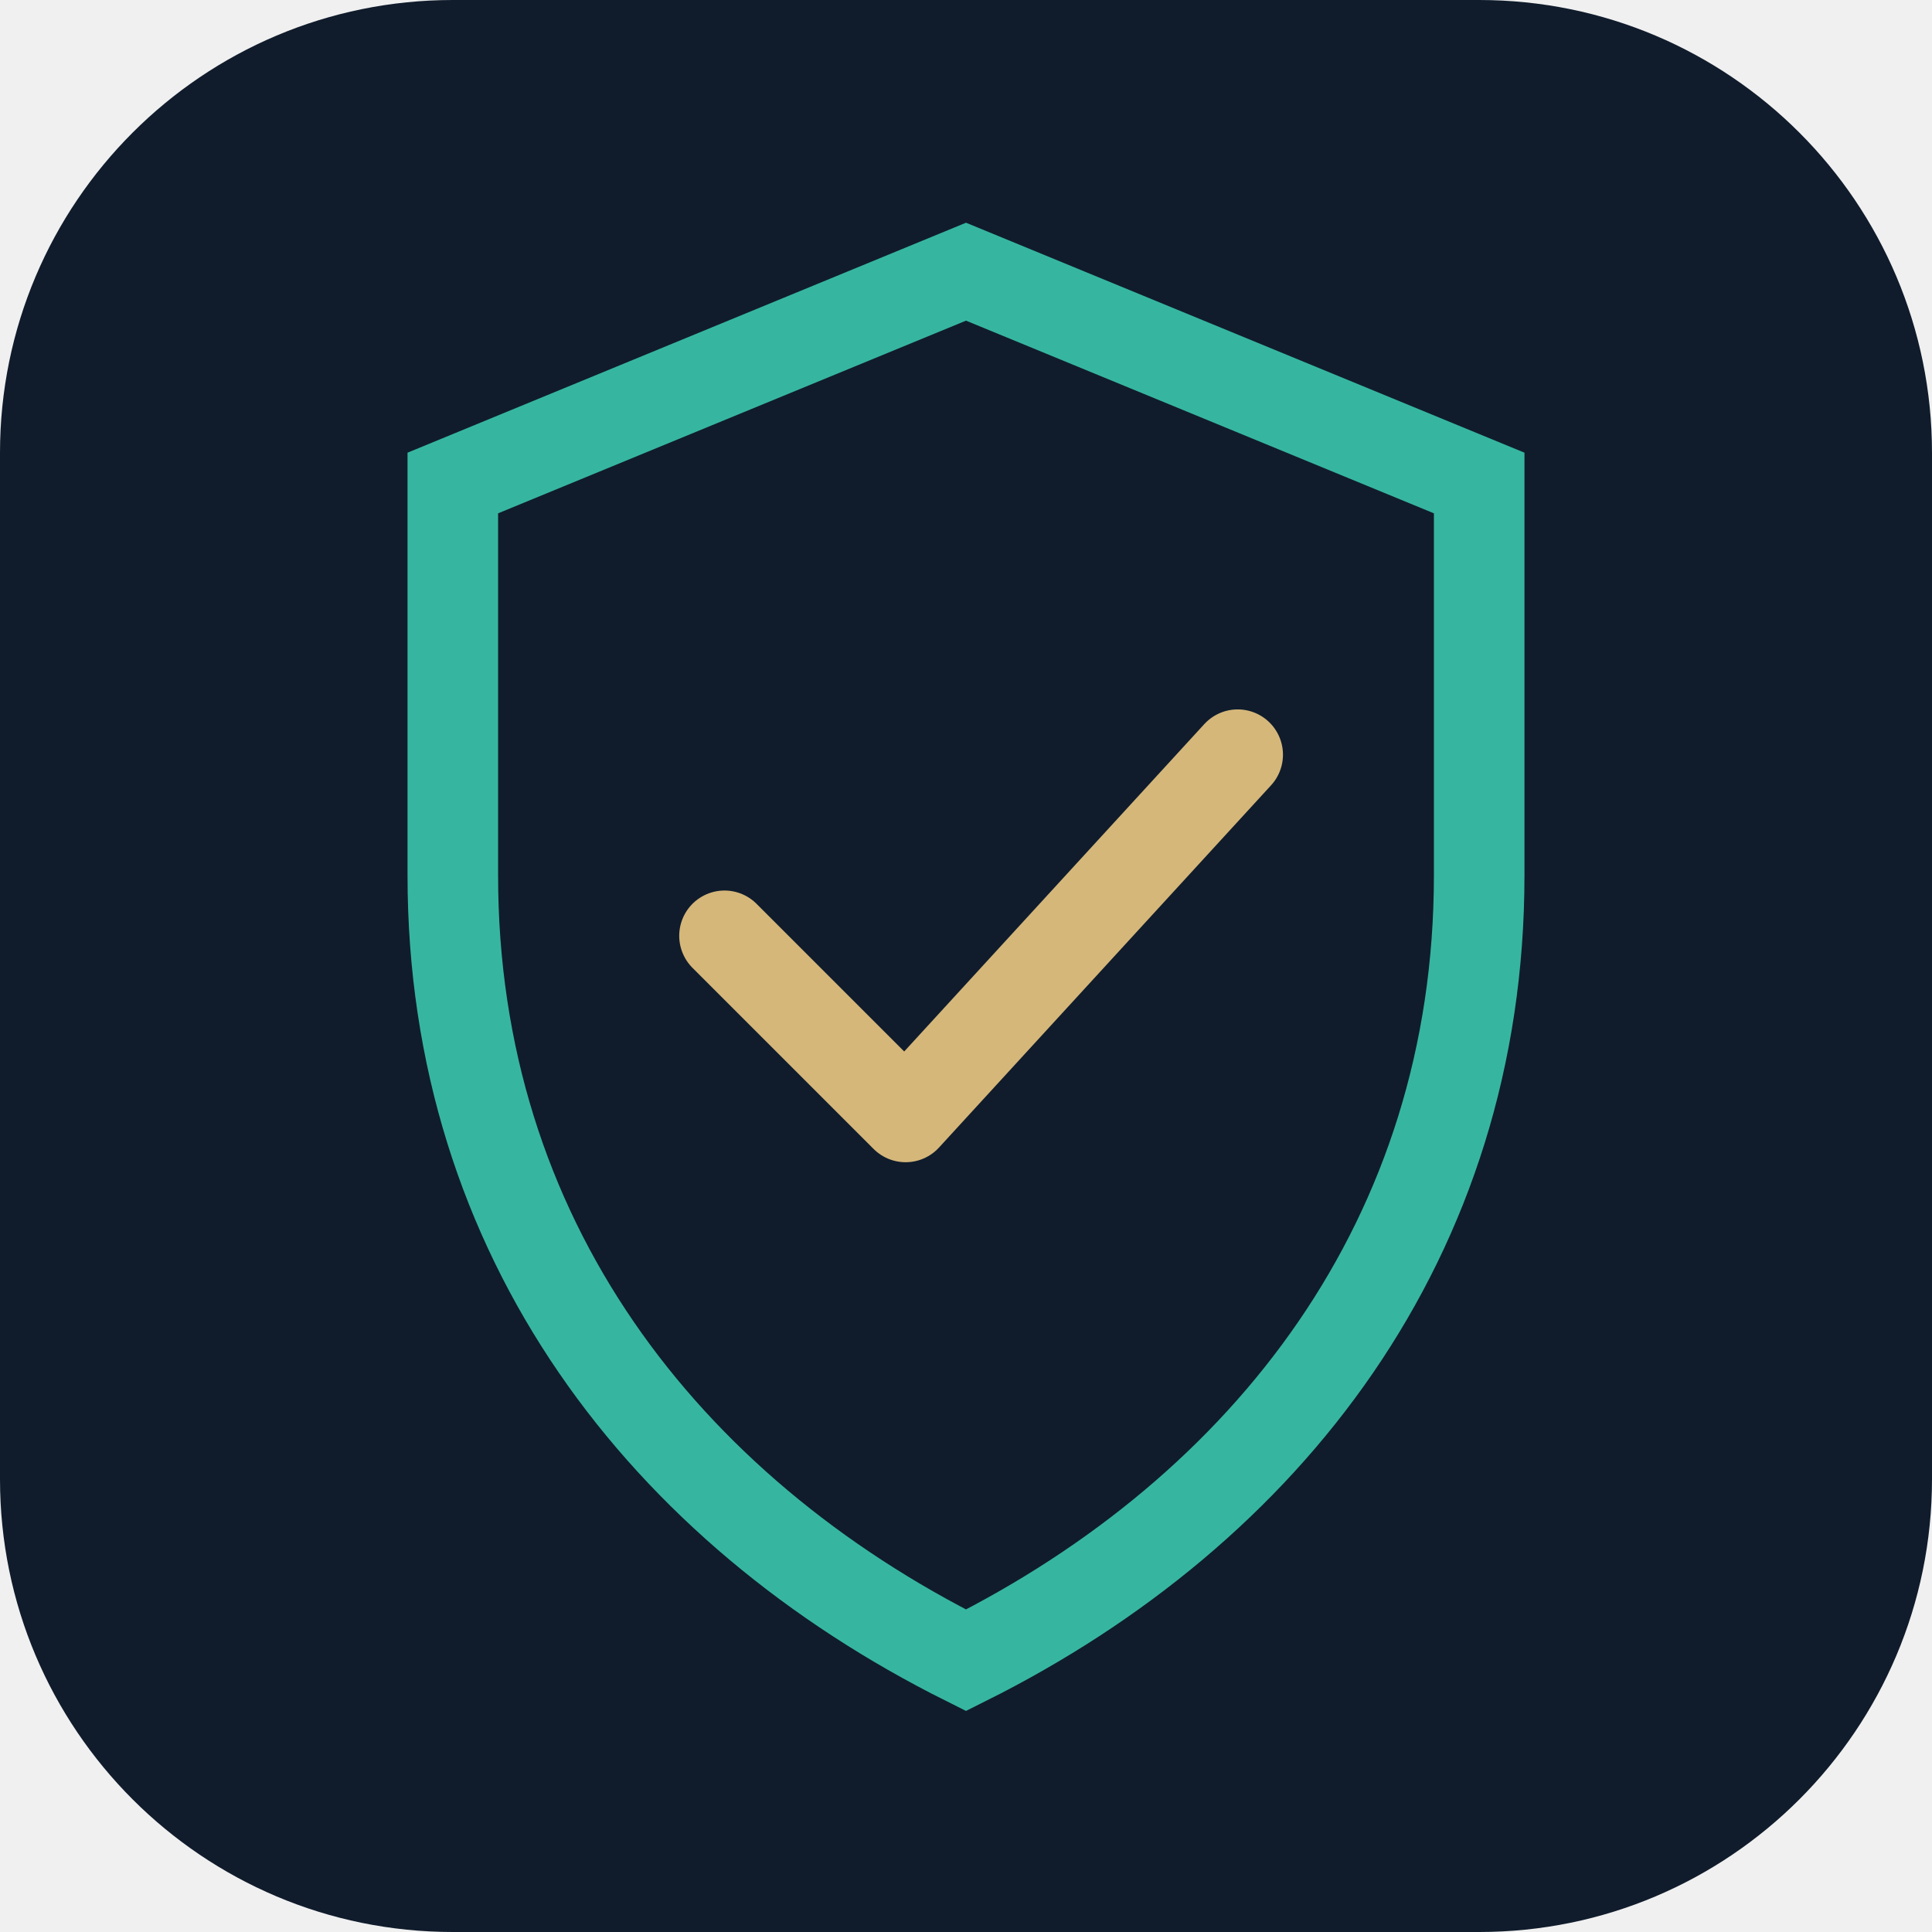
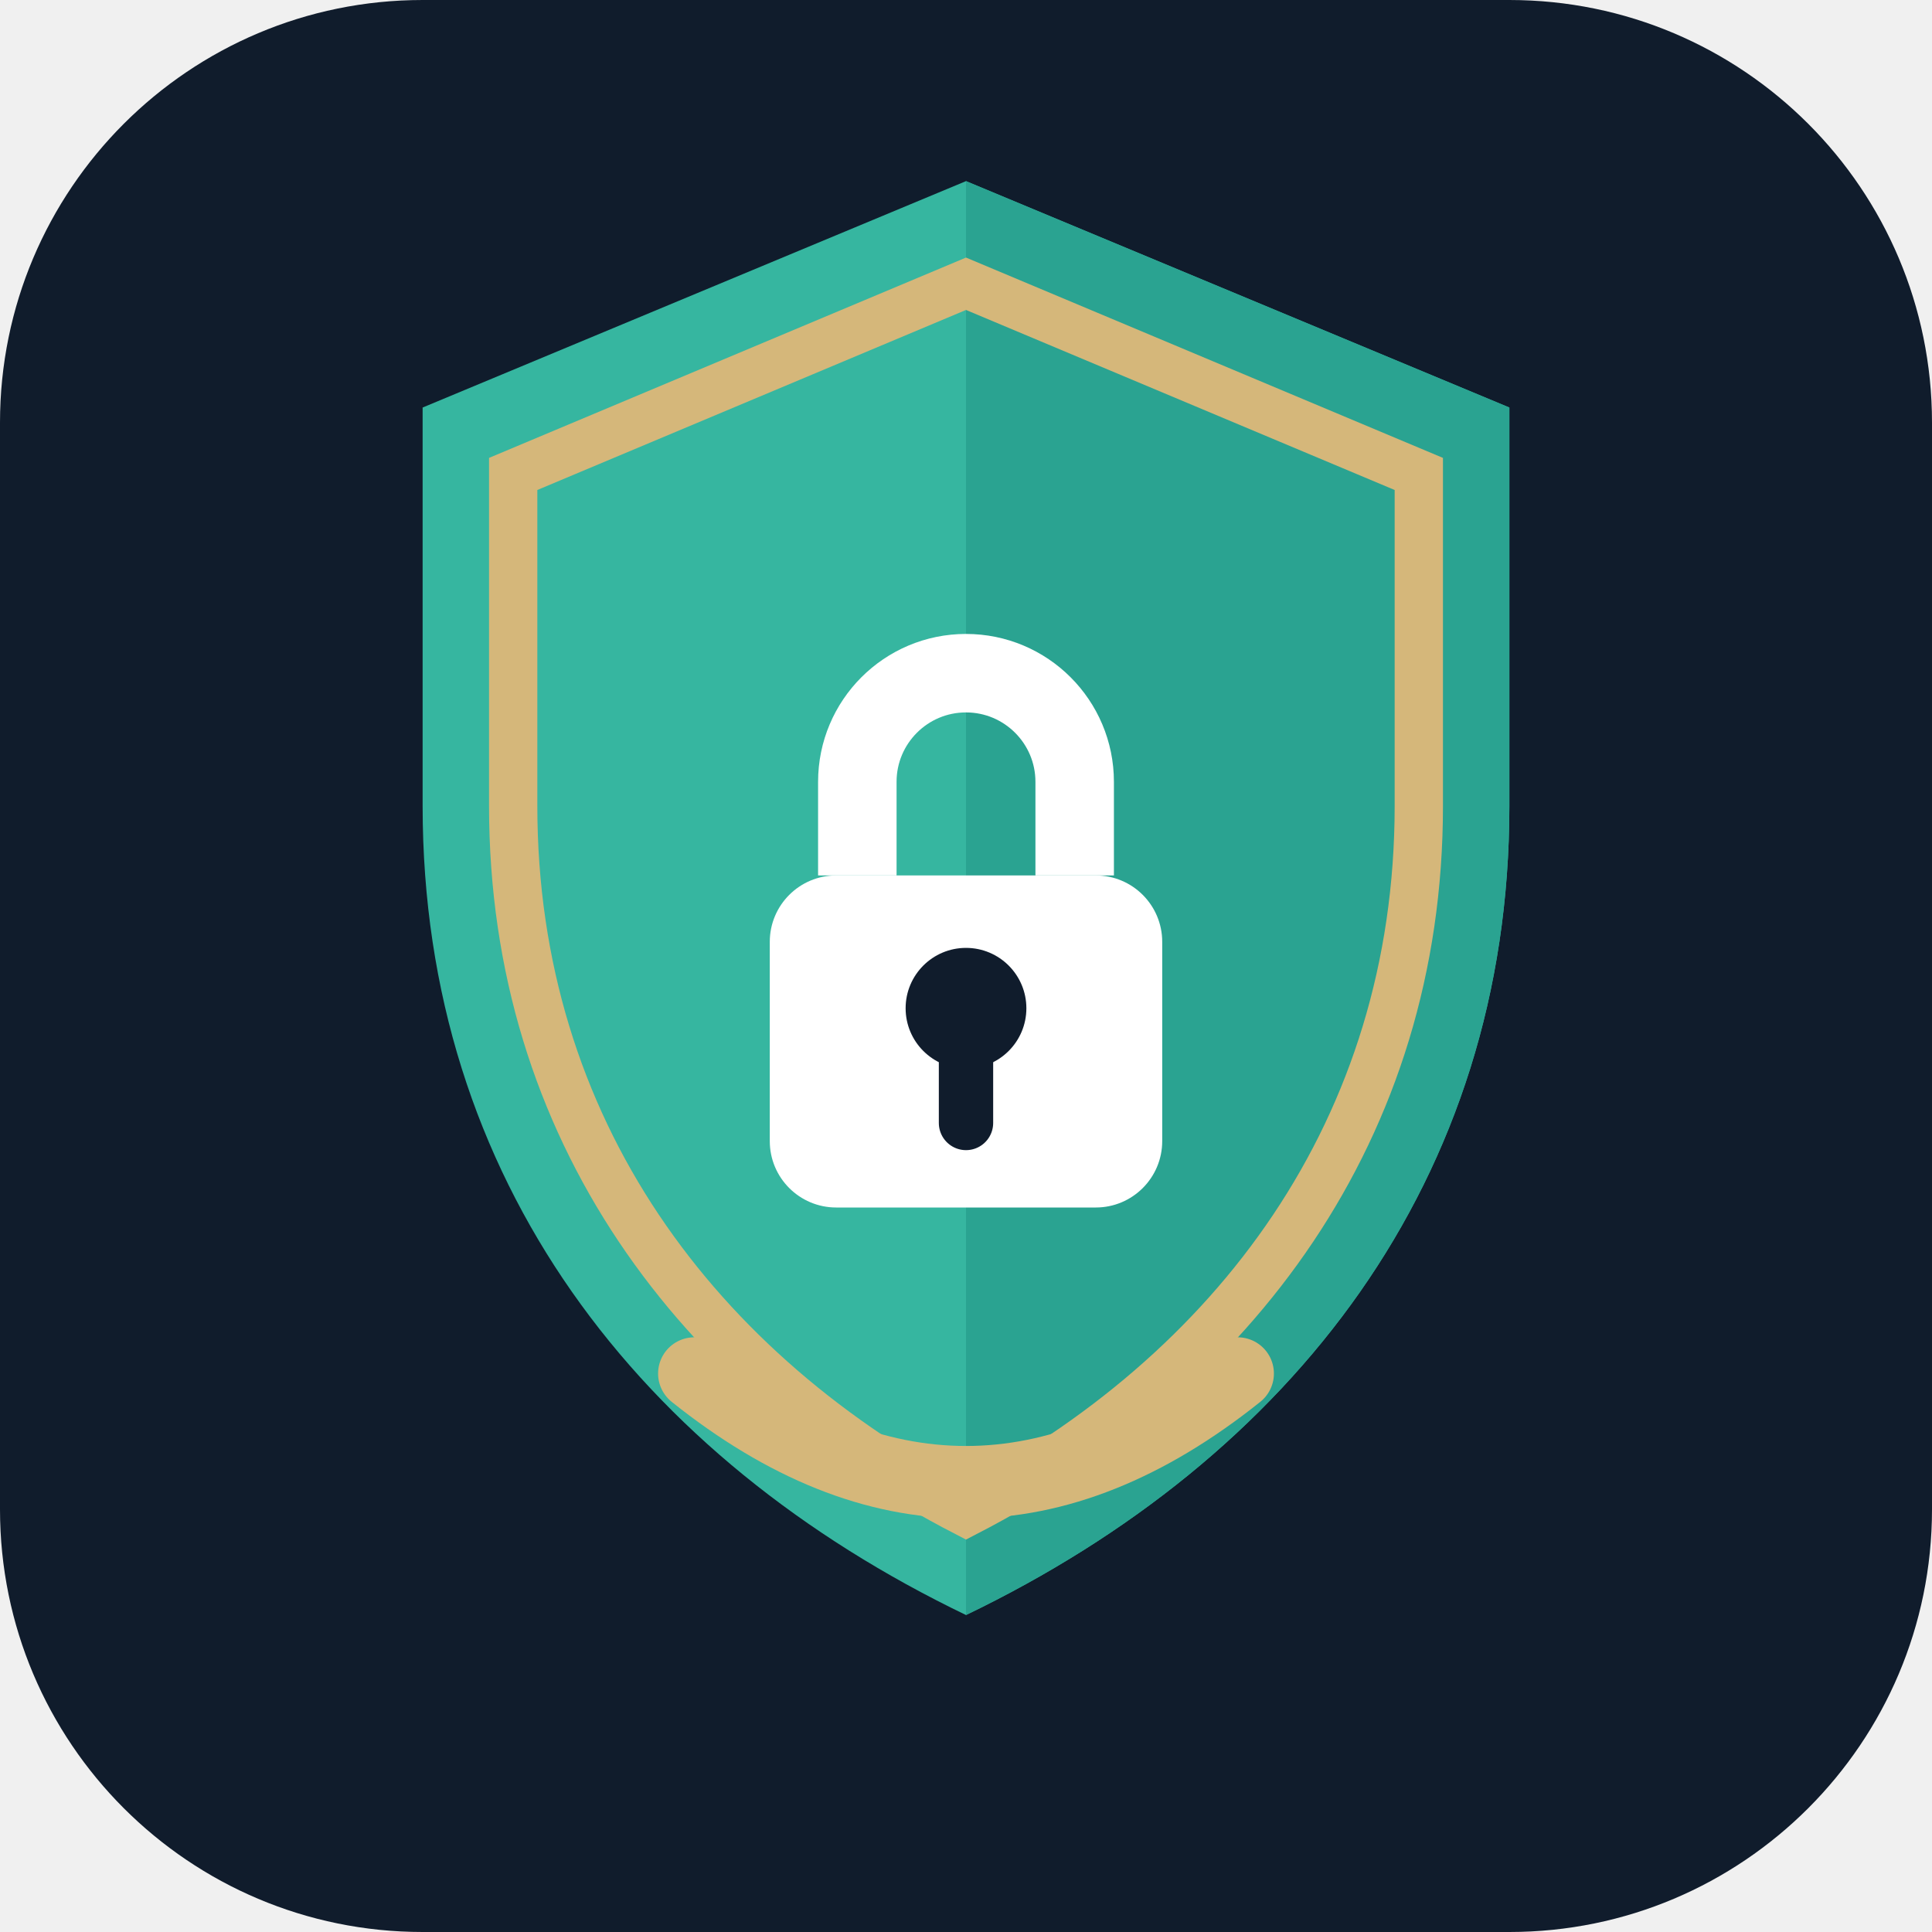
- <svg xmlns="http://www.w3.org/2000/svg" viewBox="0 0 64 64">
-   <rect width="64" height="64" rx="15" fill="#101c2c" />
-   <path d="M32 9 49 16v13c0 12-7 21-17 26-10-5-17-14-17-26V16z" fill="none" stroke="#36b6a0" stroke-width="3" />
-   <path d="m24 31 6 6 11-12" fill="none" stroke="#d5b77a" stroke-width="3" stroke-linecap="round" stroke-linejoin="round" />
+ <svg xmlns="http://www.w3.org/2000/svg" viewBox="0 0 64 64" role="img" aria-label="Nestshield Cybersecurity">
+   <rect width="64" height="64" rx="14" fill="#101c2c" />
+   <path d="M32 6 50 13.5v13.2c0 12.4-7.2 21.6-18 26.8-10.8-5.2-18-14.4-18-26.8V13.5z" fill="#36b6a0" />
+   <path d="M32 6 50 13.5v13.2c0 12.4-7.2 21.6-18 26.8V6z" fill="#2aa391" />
+   <path d="M32 9.4 47 15.7v11c0 10.7-6.1 18.8-15 23.4-8.9-4.6-15-12.7-15-23.4v-11z" fill="none" stroke="#d5b77a" stroke-width="1.6" />
+   <rect x="25.5" y="29" width="13" height="11" rx="2.2" fill="#fff" />
+   <path d="M28.4 29v-3.1a3.6 3.6 0 0 1 7.2 0V29" fill="none" stroke="#fff" stroke-width="2.6" />
+   <circle cx="32" cy="33.4" r="2" fill="#101c2c" />
+   <path d="M32 33.8v3.4" stroke="#101c2c" stroke-width="1.8" stroke-linecap="round" />
+   <path d="M23 45.5c3 2.4 6 3.6 9 3.6s6-1.2 9-3.6" fill="none" stroke="#d5b77a" stroke-width="2.4" stroke-linecap="round" />
</svg>
